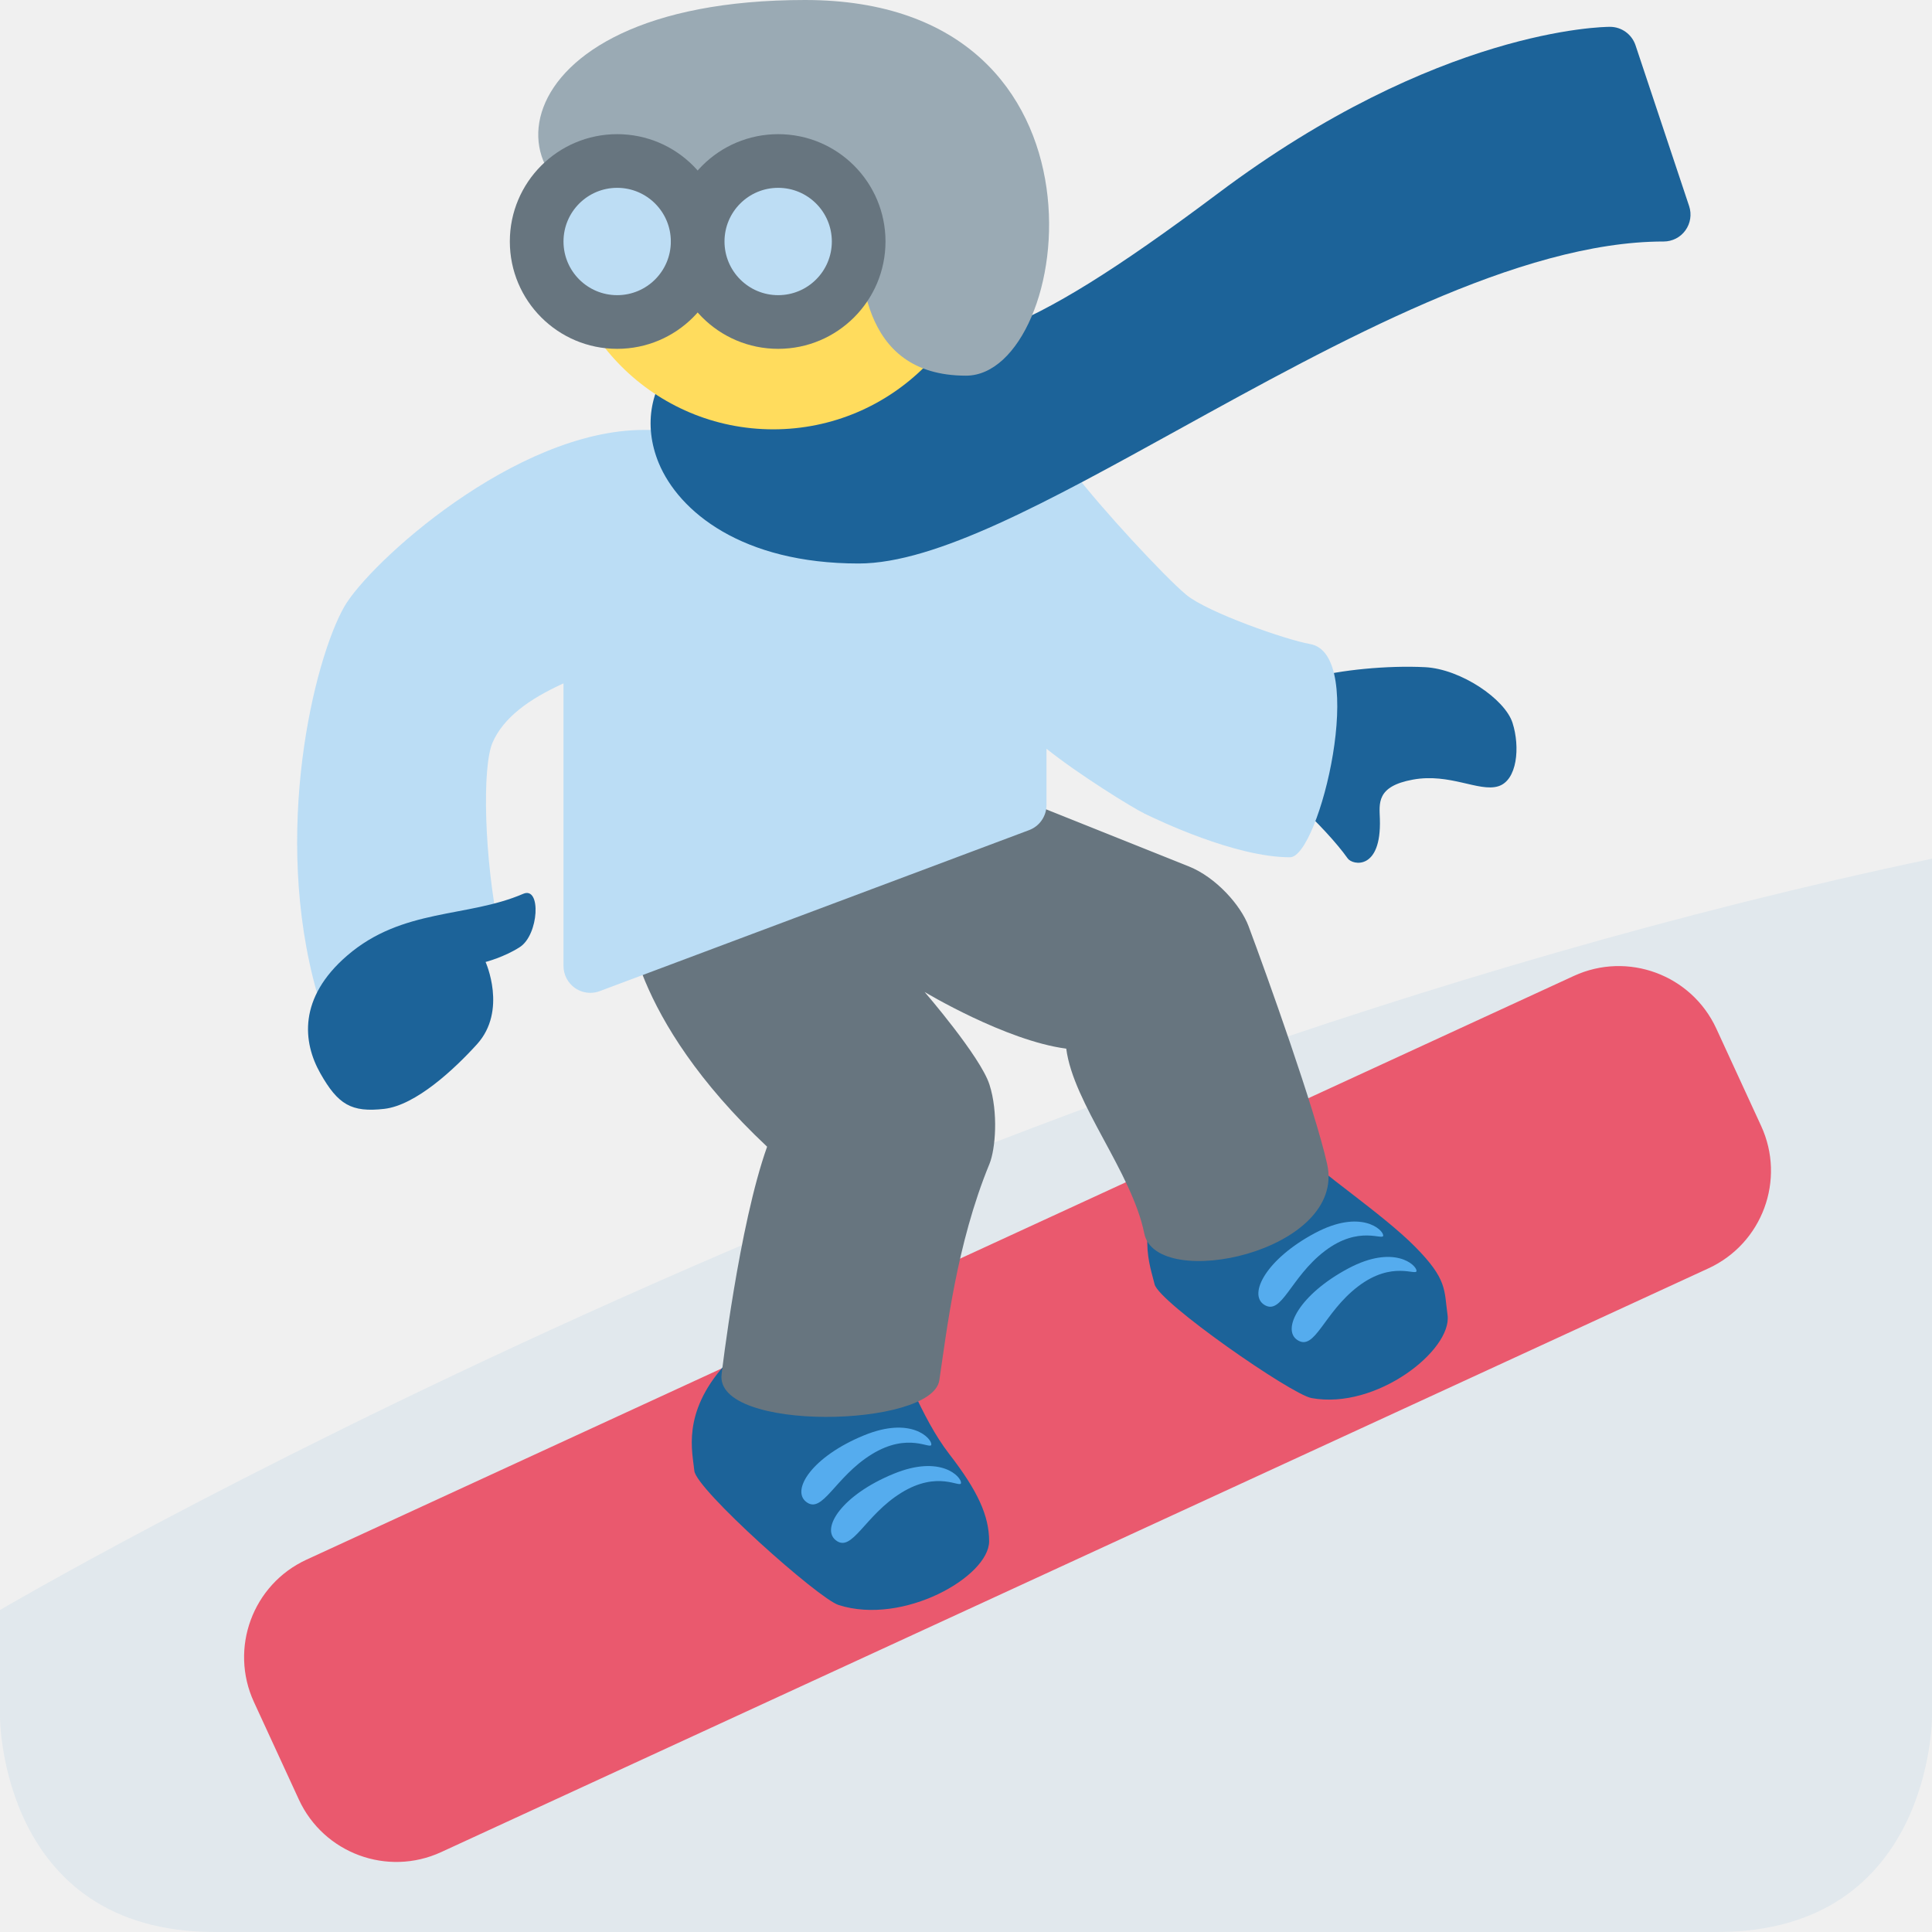
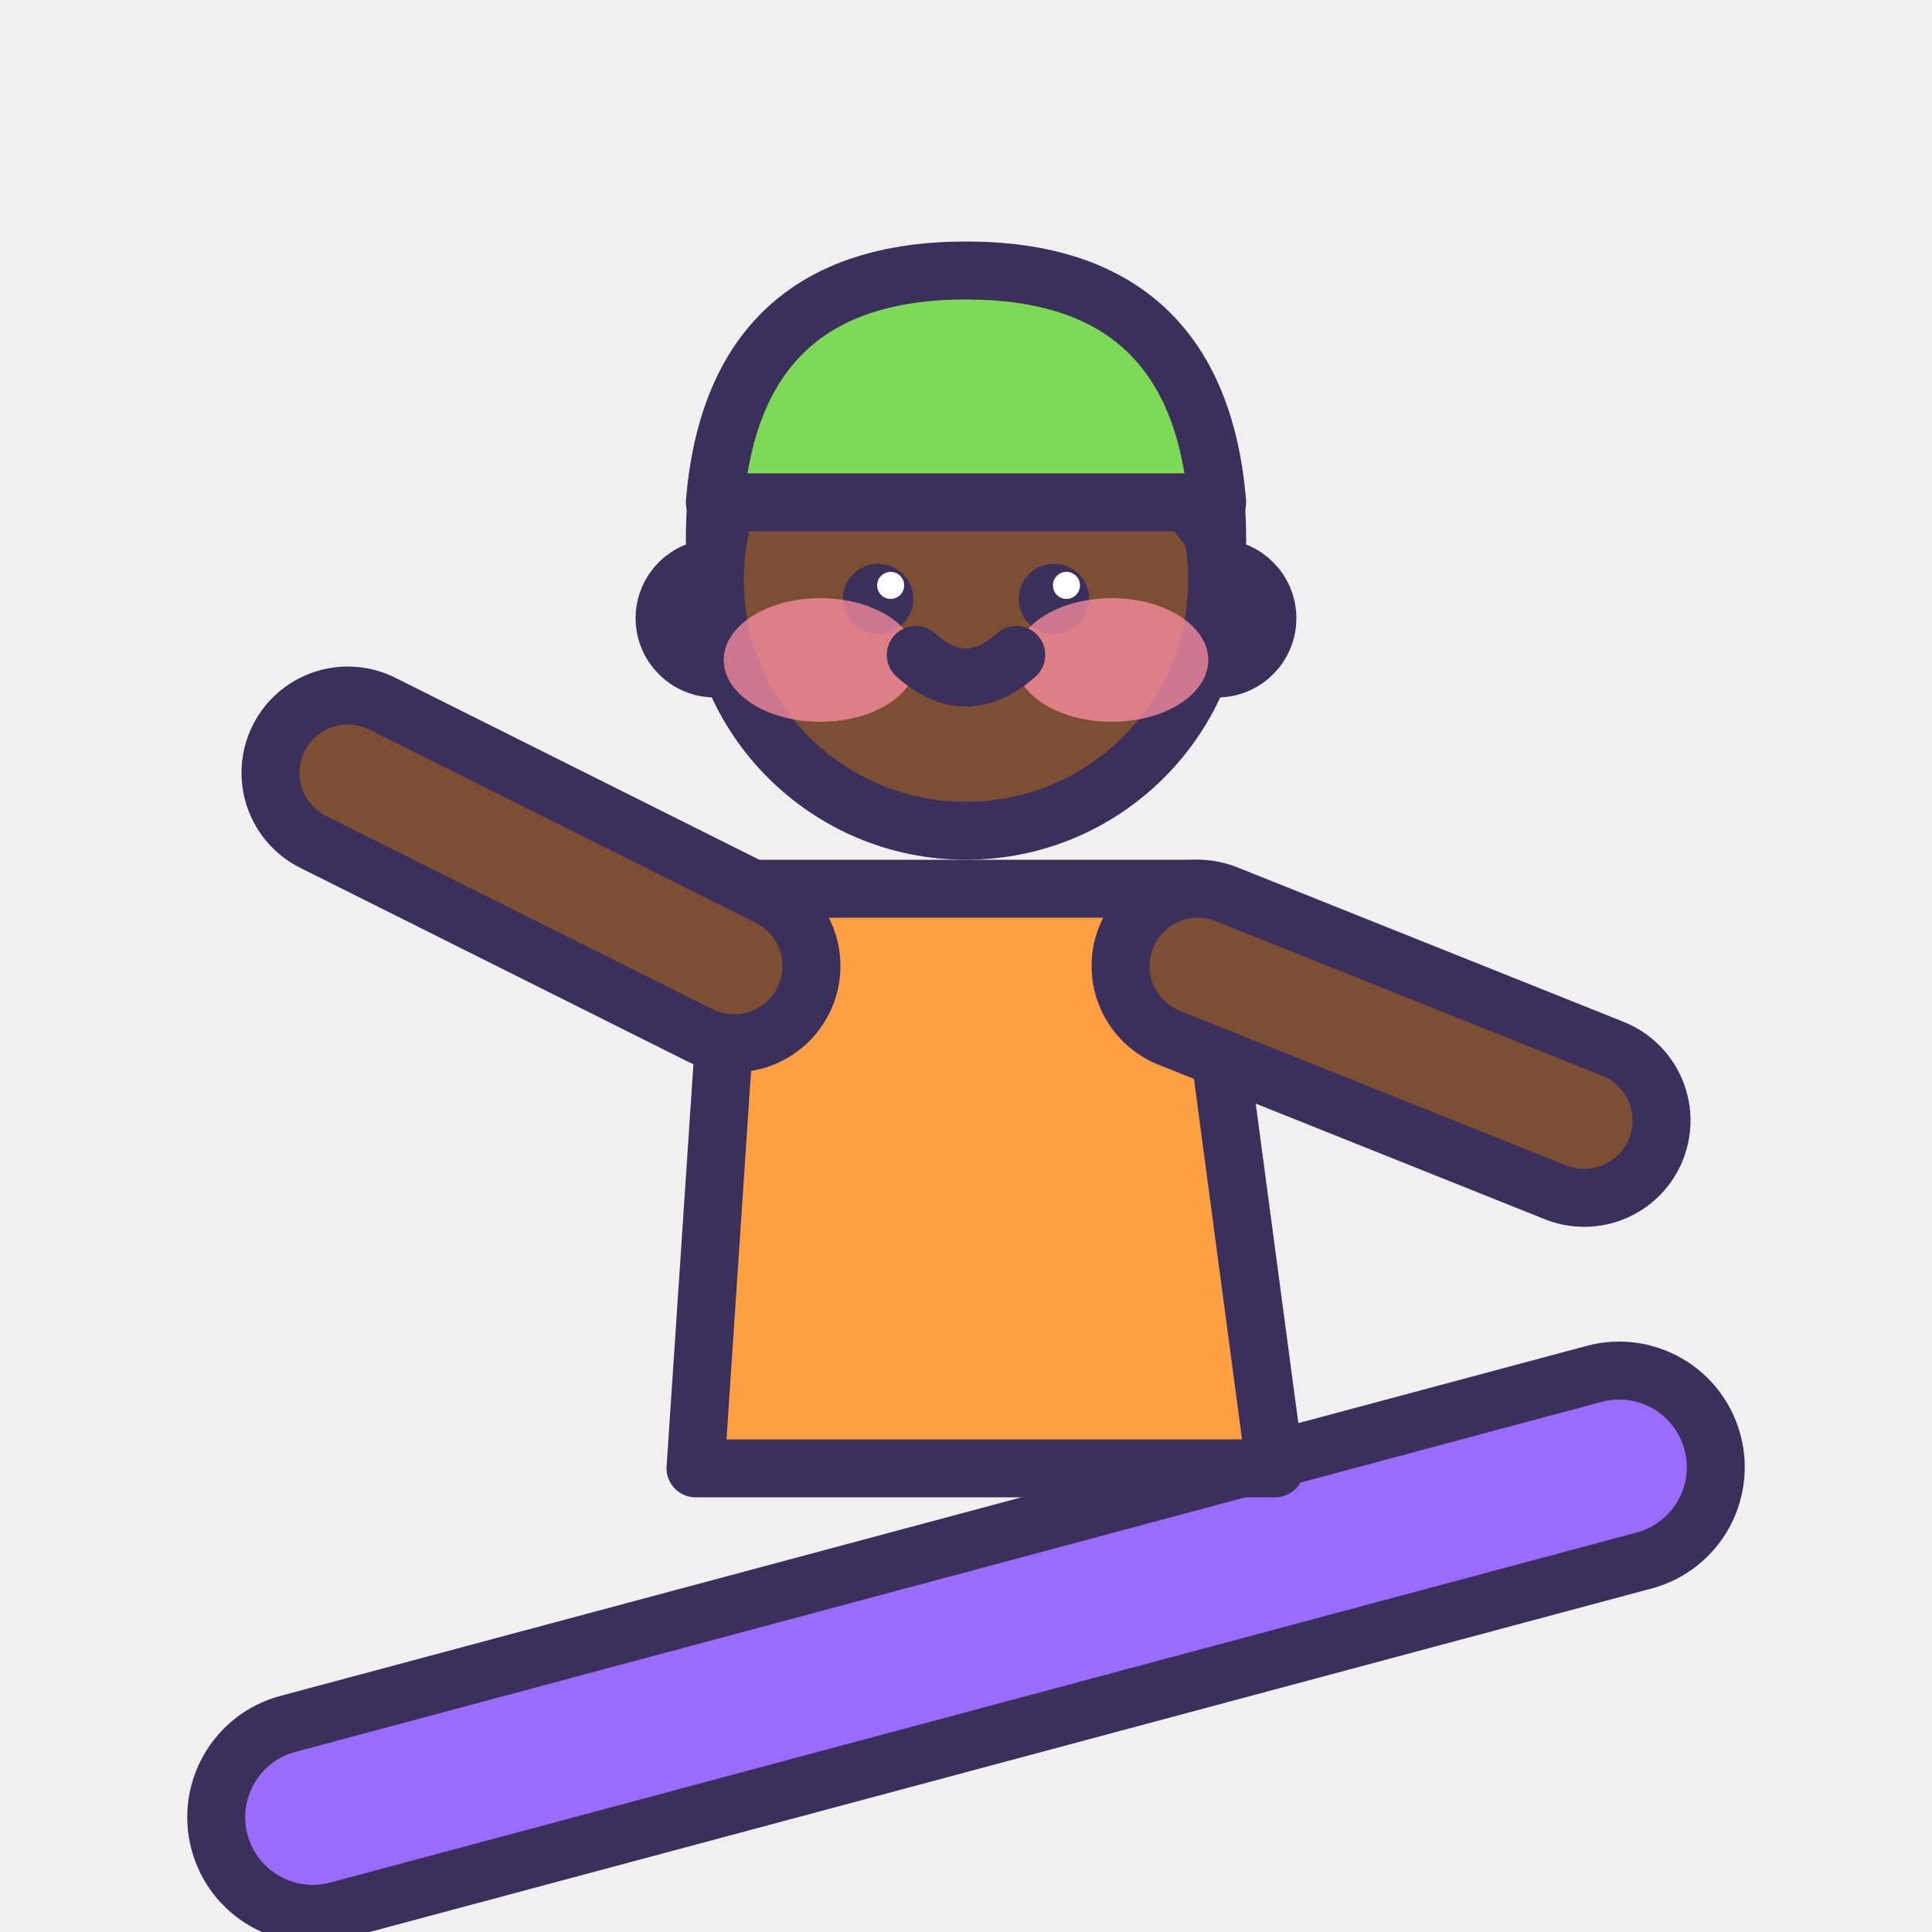
- <svg xmlns="http://www.w3.org/2000/svg" viewBox="0 0 36 36" preserveAspectRatio="xMidYMid meet">
-   <path fill="#1C6399" d="M24.434 12.633c.525-.149 1.422-.237 2.121-.201.662.034 1.486.591 1.629 1.038.143.448.09 1.074-.269 1.182s-.901-.251-1.588-.125c-.686.125-.624.445-.615.734.031.962-.508.864-.6.734-.203-.286-.563-.676-.975-1.054s-.033-2.214.297-2.308z" />
-   <path fill="#E1E8ED" d="M36 16v16s0 4-4 4H4c-4 0-4-4-4-4v-2s17-10 36-14z" />
-   <path fill="#EA596E" d="M32.816 20.98c.462 1.003.023 2.19-.98 2.653L8.221 34.511c-1.003.462-2.19.023-2.652-.979l-.837-1.817c-.462-1.003-.023-2.191.979-2.653l23.615-10.877c1.004-.462 2.191-.022 2.654.979l.836 1.816z" />
-   <path fill="#1C6399" d="M13.5 25.438c-.802.902-.594 1.625-.562 1.969s2.311 2.38 2.688 2.5c1.207.386 2.805-.531 2.805-1.188 0-.474-.211-.938-.743-1.625s-.875-1.719-1.094-2.062-2.594-.157-3.094.406zm8.286-3.533c-.648 1-.349 1.688-.272 2.025.077.336 2.546 2.052 2.924 2.121 1.213.223 2.624-.897 2.535-1.547-.065-.47-.001-.663-.606-1.274-.604-.611-1.825-1.424-2.082-1.736s-2.095-.213-2.499.411z" />
-   <path fill="#67757F" d="M24.729 21.688c-.23-1.023-1.108-3.478-1.464-4.43-.145-.389-.606-.911-1.114-1.114l-5.001-2c-.807-.324-6.026 1.939-5.458 2.886 0 0 .015 1.909 2.602 4.337-.524 1.467-.848 4.241-.848 4.241-.134 1.08 3.923 1 4.057.112s.315-2.529.934-4.032c.113-.276.167-.958 0-1.479-.167-.521-1.208-1.725-1.208-1.725s1.508.908 2.639 1.056c.131 1.023 1.223 2.302 1.454 3.444.221 1.09 3.777.345 3.407-1.296z" />
-   <path fill="#BBDDF5" d="M24.408 12c-.429-.073-1.908-.588-2.304-.917-.396-.328-1.595-1.621-2.098-2.286-.366-.486-.99-.797-1.598-.797 0 0-5.408.011-6.408.011-2.406 0-5.125 2.489-5.585 3.294-.562.985-1.353 4.216-.509 7.195.094.333 3.53-.504 3.399-1.132-.284-1.368-.326-3.08-.125-3.536.201-.455.664-.801 1.32-1.098V18c0 .164.081.317.215.411.085.059.184.089.285.089.059 0 .119-.01.176-.032l8-3c.195-.073.324-.26.324-.468v-1.048c.594.476 1.594 1.096 1.83 1.21s1.679.812 2.707.812c.55 0 1.46-3.79.371-3.974z" />
-   <path fill="#1C6399" d="M31.475 3.842l-1-3C30.406.638 30.215.5 30 .5c-.129 0-3.214.035-7.3 3.1-3.867 2.9-4.755 2.9-6.7 2.9h-3c-.133 0-.26.053-.354.147-.527.527-.666 1.268-.371 1.982.376.904 1.551 1.871 3.725 1.871 1.438 0 3.532-1.156 5.957-2.494C24.935 6.363 28.312 4.5 31 4.5c.161 0 .312-.077.405-.207.095-.131.12-.299.07-.451z" />
-   <path fill="#FFDC5D" d="M18.408 4c0 2.209-1.791 4-4 4s-4-1.791-4-4 1.791-3 4-3 4 .791 4 3z" />
-   <path fill="#9AAAB4" d="M12 4c2 0 4-1 4 0s0 3 2 3 3-7-3-7-6 4-3 4z" />
-   <circle fill="#67757F" cx="11.5" cy="4.5" r="2" />
-   <circle fill="#BDDDF4" cx="11.5" cy="4.5" r="1" />
-   <circle fill="#67757F" cx="14.5" cy="4.5" r="2" />
-   <circle fill="#BDDDF4" cx="14.5" cy="4.5" r="1" />
-   <path fill="#1C6399" d="M6.47 17.805c-.917.79-.829 1.616-.501 2.195s.575.733 1.192.662c.589-.068 1.311-.745 1.727-1.204.569-.628.16-1.533.16-1.533s.351-.091.639-.278c.354-.229.402-1.139.062-.992-1.04.449-2.249.262-3.279 1.15z" />
-   <path fill="#55ACEE" d="M15.018 27.982c-.276-.223.119-.841 1.078-1.235.887-.365 1.267.059 1.258.17-.008.104-.425-.242-1.113.183s-.917 1.129-1.223.882zm.553.716c-.276-.223.119-.841 1.078-1.235.887-.365 1.267.059 1.258.17-.008.104-.425-.243-1.113.183s-.918 1.129-1.223.882zm7.982-4.388c-.296-.195.037-.848.952-1.335.848-.45 1.267-.065 1.269.046.002.104-.447-.2-1.09.291-.642.491-.802 1.214-1.131.998zm.621.659c-.296-.195.037-.848.952-1.335.848-.45 1.267-.065 1.269.046.002.104-.447-.2-1.09.291s-.803 1.214-1.131.998z" />
+ <svg xmlns="http://www.w3.org/2000/svg" viewBox="0 0 100 100" data-bare="1">
+   <g transform="rotate(-15 50 85)">
+     <rect x="10" y="80" width="80" height="10" rx="5" fill="#9B6BFF" stroke="#3B2F5B" stroke-width="3" stroke-linejoin="round" stroke-linecap="round" />
+   </g>
+   <path d="M38 46 H62 L66 76 H36Z" fill="#FF9F43" stroke="#3B2F5B" stroke-width="3" stroke-linejoin="round" stroke-linecap="round" />
+   <path d="M38 50 L18 40 M62 50 L82 58" fill="none" stroke="#3B2F5B" stroke-width="11" stroke-linecap="round" stroke-linejoin="round" />
+   <path d="M38 50 L18 40 M62 50 L82 58" fill="none" stroke="#7C4E33" stroke-width="5" stroke-linecap="round" stroke-linejoin="round" />
+   <circle cx="37" cy="32" r="2.6" fill="#7C4E33" stroke="#3B2F5B" stroke-width="3" stroke-linejoin="round" stroke-linecap="round" />
+   <circle cx="63" cy="32" r="2.6" fill="#7C4E33" stroke="#3B2F5B" stroke-width="3" stroke-linejoin="round" stroke-linecap="round" />
+   <circle cx="50" cy="30" r="13" fill="#7C4E33" stroke="#3B2F5B" stroke-width="3" stroke-linejoin="round" stroke-linecap="round" />
+   <path d="M37 28 Q37 14 50 15 Q63 14 63 28 Q59.75 22.85 52.6 21.94 Q47.4 23.24 42.85 21.16 Q38.3 22.85 37 28Z" fill="#2E2433" stroke="#3B2F5B" stroke-width="3" stroke-linejoin="round" stroke-linecap="round" />
+   <circle cx="45.45" cy="31" r="1.82" fill="#3B2F5B" />
+   <circle cx="46.1" cy="30.3" r="0.7" fill="#fff" />
+   <circle cx="54.55" cy="31" r="1.82" fill="#3B2F5B" />
+   <circle cx="55.2" cy="30.3" r="0.7" fill="#fff" />
+   <ellipse cx="42.46" cy="34.16" rx="5" ry="3.2" fill="#FF8FA3" opacity=".75" />
+   <ellipse cx="57.54" cy="34.16" rx="5" ry="3.2" fill="#FF8FA3" opacity=".75" />
+   <path d="M47.4 33.9 Q50 36.24 52.6 33.9" fill="none" stroke="#3B2F5B" stroke-width="3" stroke-linecap="round" stroke-linejoin="round" />
+   <path d="M37 26 Q38 14 50 14 Q62 14 63 26Z" fill="#7ED957" stroke="#3B2F5B" stroke-width="3" stroke-linejoin="round" stroke-linecap="round" />
</svg>
